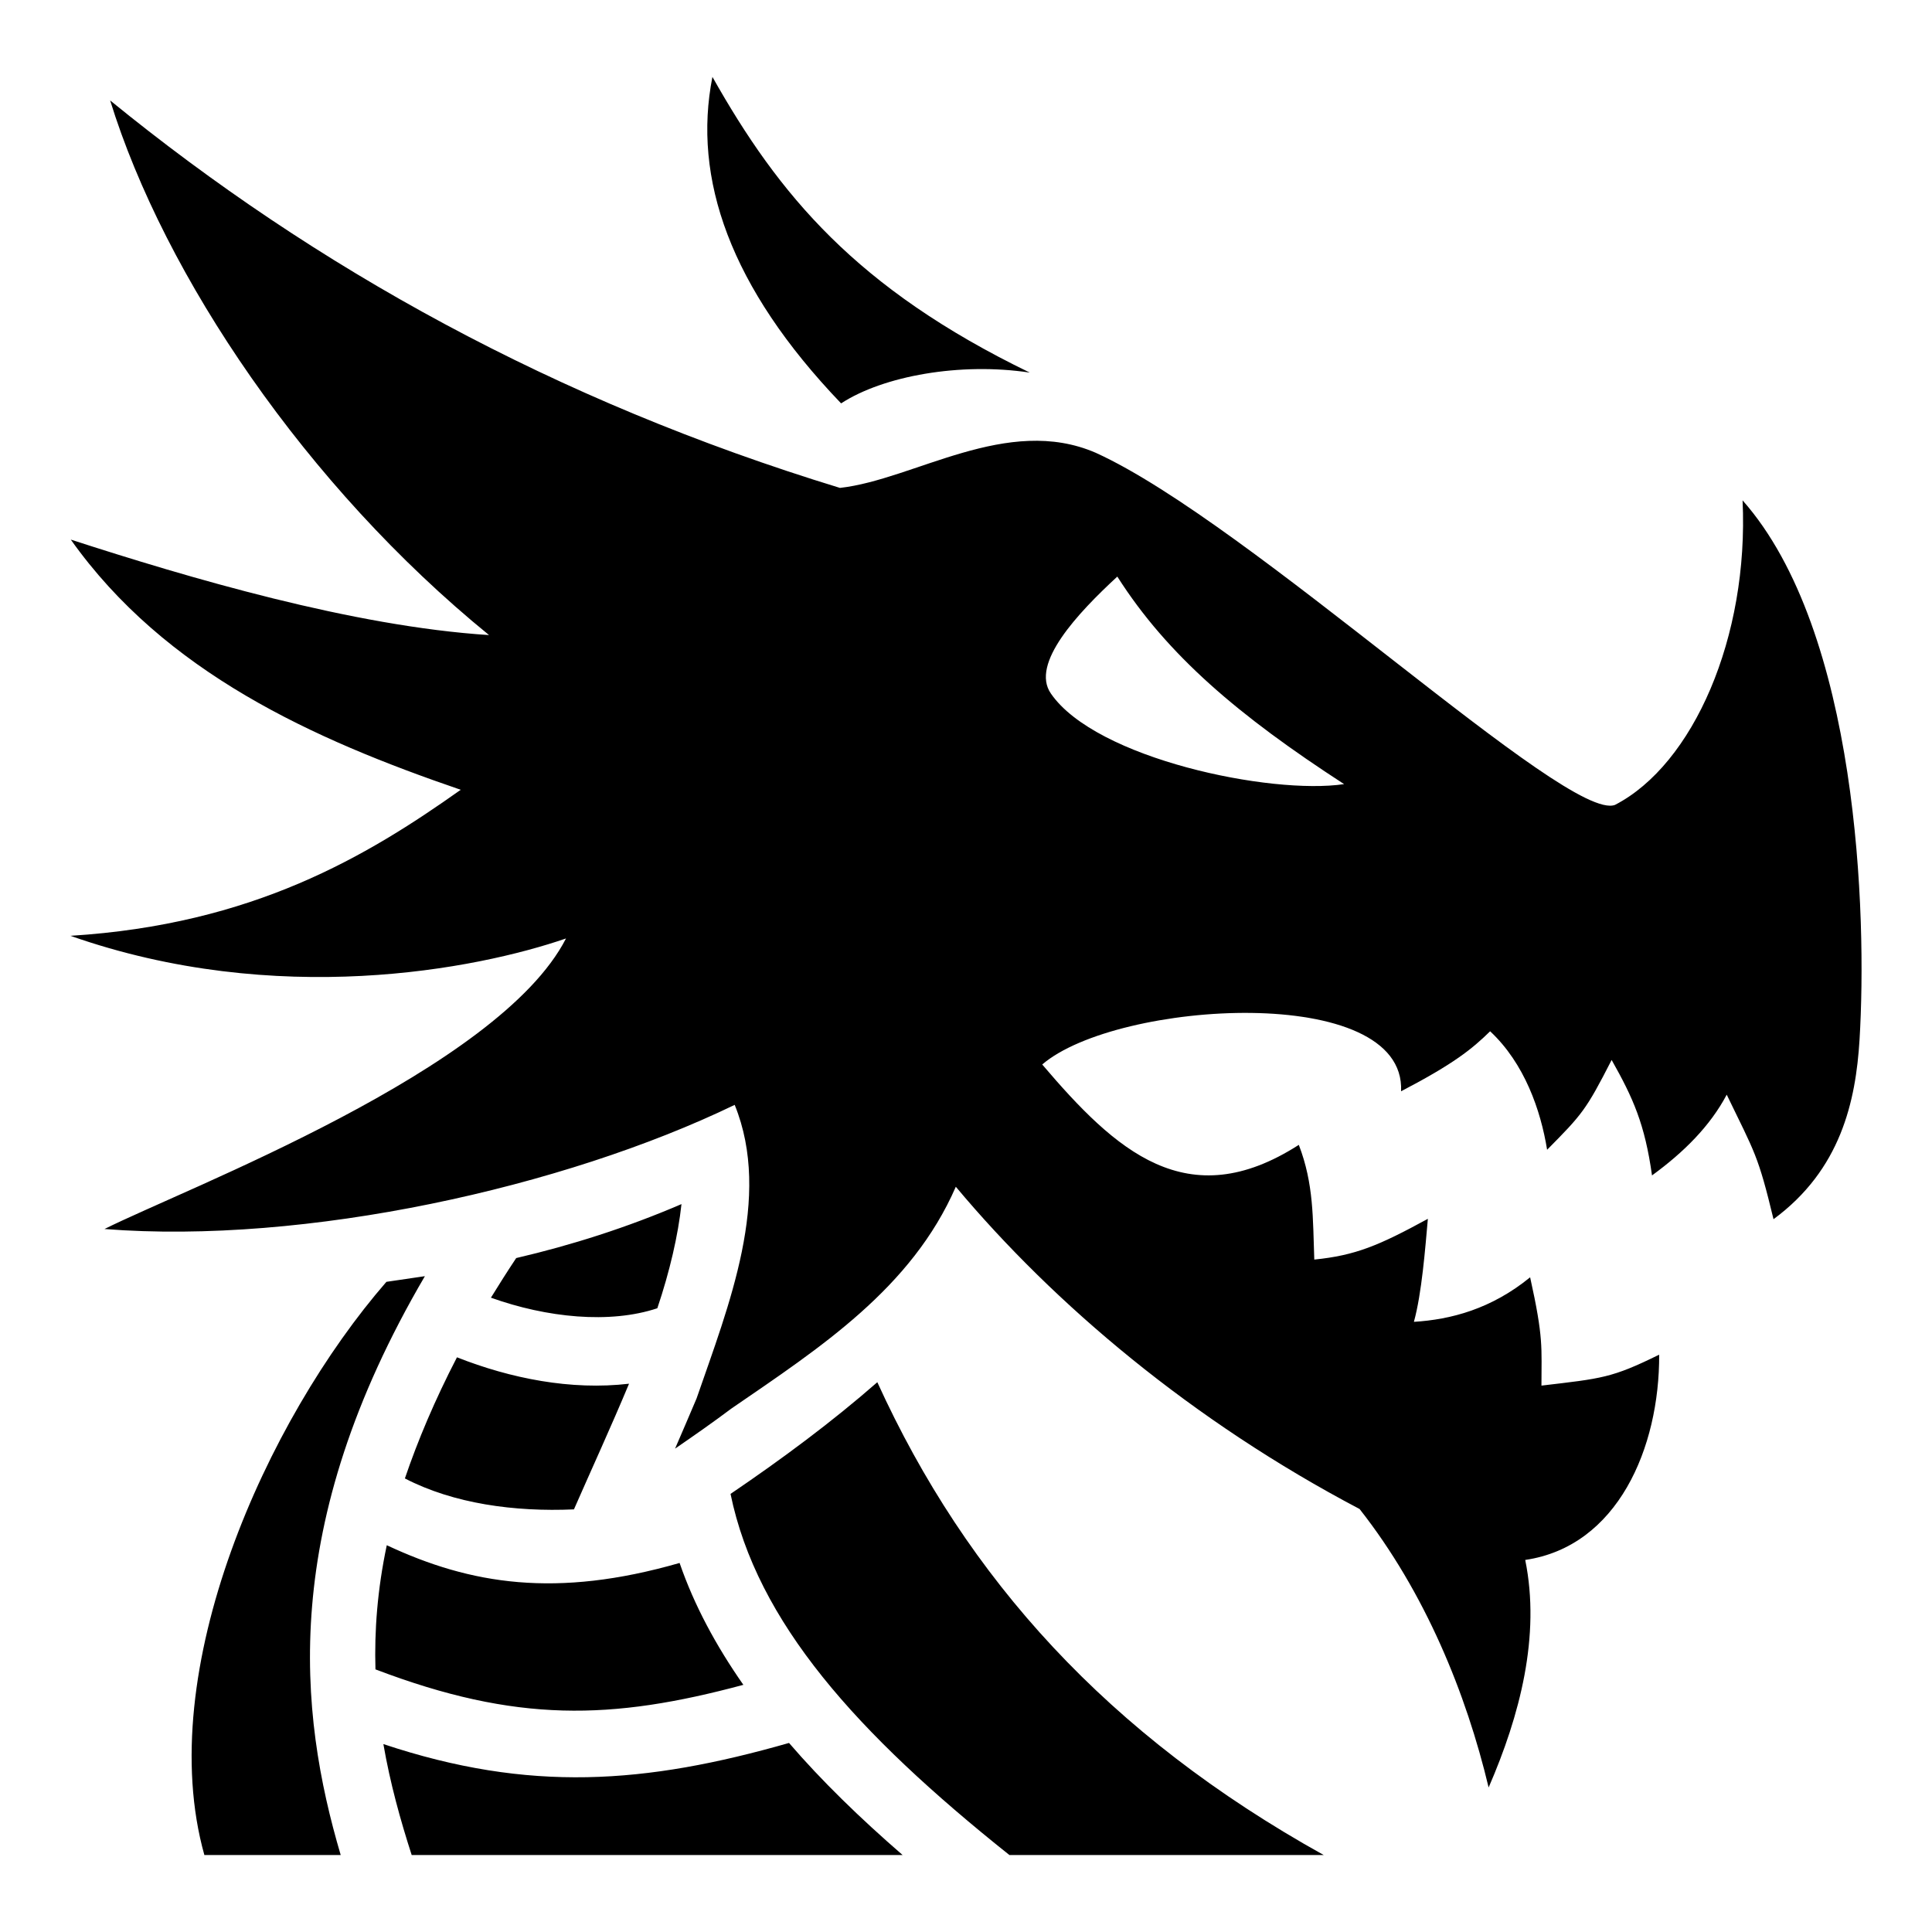
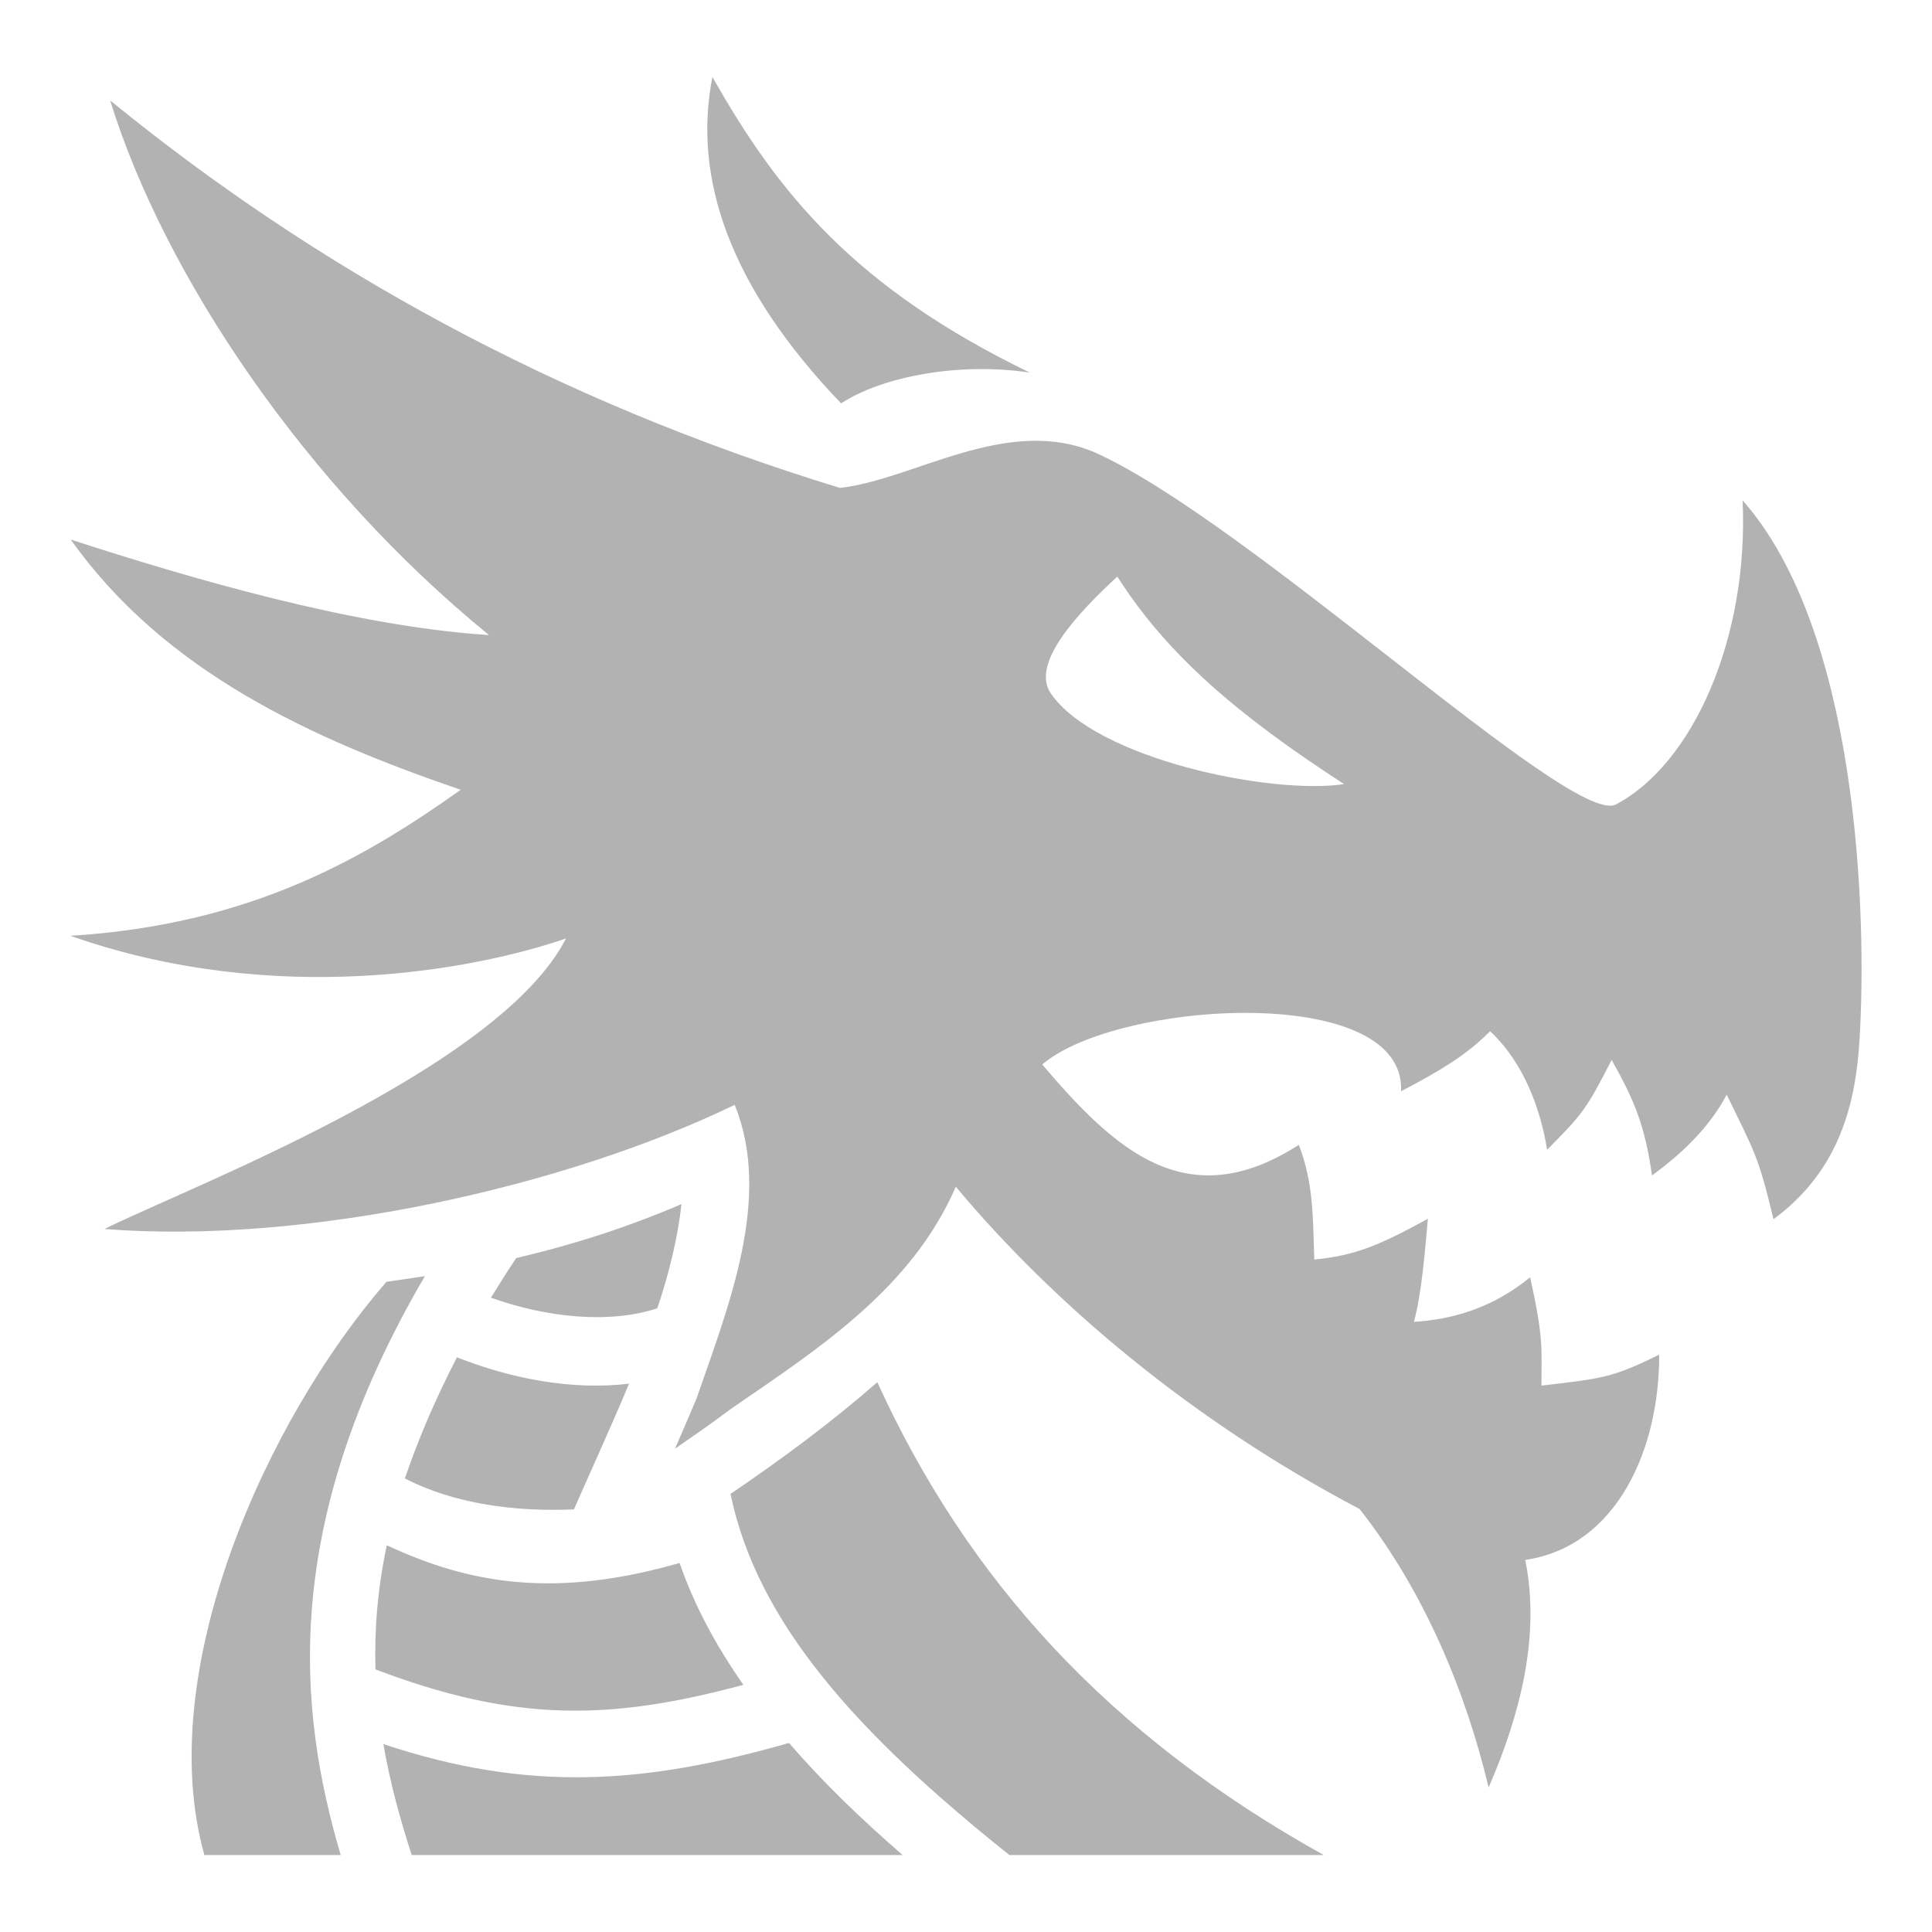
<svg xmlns="http://www.w3.org/2000/svg" style="height: 512px; width: 512px;" viewBox="0 0 512 512">
  <g class="" style="touch-action: none;" transform="translate(0,0)">
-     <path d="M188.8 20.38c-5.3 26.85 4.6 55.74 34.1 86.52 11.2-7.29 31.6-10.94 50-8.16-46-22.31-66.5-47.13-84.1-78.36zM29.19 26.62C43.56 73.08 81.09 128.8 129.6 168.3 93.51 166 49.93 153.1 18.76 143c24.96 35.2 64.17 52.9 103.34 66.3C97.13 227 66.99 245 18.66 248c54.64 19.2 107.54 8.9 131.34.7-17.9 34.9-100.72 66.2-122.31 77 53.26 4.2 121.71-11 167.01-32.9 10 24.6-1.6 53.2-10.1 77.8-1.9 4.5-3.8 8.9-5.7 13.3 5.1-3.5 10.1-7 14.9-10.6 23.6-16.2 47.8-31.9 59.5-58.8 26.1 31.2 62.7 62.1 107 85.4 17.4 22.1 28.3 49 34.2 73.8 8.3-19.1 13.8-40.2 9.7-60.3 24.5-3.6 35.6-29.7 35.5-54.4-12.6 6.2-15.1 6.3-31.2 8.2 0-10.1.6-12.5-3-28.7-10.3 8.4-21 11.2-30.8 11.8 2.1-7.6 3-19.5 3.7-27.3-13 7.1-19.2 9.7-30.1 10.8-.4-10.9-.1-20-4.1-30.4-29.6 19-48.6 1.5-68-21.3 19.8-17 96.4-21.8 95.1 7.1 14-7.3 18.8-11.2 23.6-15.9 9.1 8.5 13.4 20.9 15.1 31.4 9.3-9.4 10.3-10.5 17.1-23.8 5.7 10.1 8.8 17 10.7 30.6 8.5-6.2 15.4-13.1 19.8-21.4 7.5 15.5 8.3 16 12.4 33 17.8-13.1 21.8-31.2 22.8-47.6 2-33-.3-108.2-31-142.9 1.7 36.3-13.1 70-33.8 80.7-12.6 4.9-96.5-74.6-137.6-93.3-23.5-10.2-48.1 7.1-67.8 9.3C147 106.2 83.57 70.94 29.19 26.62zM296.1 152.8c13.3 20.9 32.2 36.9 60.1 55-19.4 2.9-65.8-6.7-77.7-24-5.5-7.9 7.1-21.3 17.6-31zM180.6 319.1c-14.4 6.2-29.2 10.9-43.8 14.3-2.4 3.6-4.6 7.1-6.7 10.5 14.8 5.3 31.5 7 44.1 2.8 3.3-9.8 5.5-19.3 6.4-27.6zm-68 19.1l-10.2 1.5c-31.81 36.6-61.9 103.2-48.24 151.9h36.13c-11.12-37.7-16.53-87.1 22.31-153.4zm8.5 21.5c-5.9 11.4-10.4 22.1-13.8 32.1 12.9 6.7 29.1 8.9 44.8 8.2 4.6-10.5 9.8-21.8 14.6-33.3-15.4 1.8-31.4-1.4-45.6-7zm111.4 6.6c-12 10.5-25.2 20.3-38.9 29.6 7 34 33.4 63.4 73.9 95.7h83.3c-57.2-31.8-94.6-73.3-118.3-125.3zm-130 43.2c-2.5 11.8-3.3 22.7-3 32.9 37.3 14.2 62.5 13.5 97.5 4.1-7.2-10.3-13-21-16.9-32.3-32.7 9.4-55.4 5.7-77.6-4.7zm106.6 52.4c-38.1 10.9-68.8 13.2-107.5.3 1.8 10.4 4.5 20.1 7.5 29.4h130.1c-11.3-9.8-21.4-19.6-30.1-29.7z" fill="$gray-light" fill-opacity="1" />
+     <path d="M188.8 20.38c-5.3 26.85 4.6 55.74 34.1 86.52 11.2-7.29 31.6-10.94 50-8.16-46-22.31-66.5-47.13-84.1-78.36zM29.19 26.62C43.56 73.08 81.09 128.8 129.6 168.3 93.51 166 49.93 153.1 18.76 143c24.96 35.2 64.17 52.9 103.34 66.3C97.13 227 66.99 245 18.66 248c54.64 19.2 107.54 8.9 131.34.7-17.9 34.9-100.72 66.2-122.31 77 53.26 4.2 121.71-11 167.01-32.9 10 24.6-1.6 53.2-10.1 77.8-1.9 4.5-3.8 8.9-5.7 13.3 5.1-3.5 10.1-7 14.9-10.6 23.6-16.2 47.8-31.9 59.5-58.8 26.1 31.2 62.7 62.1 107 85.4 17.4 22.1 28.3 49 34.2 73.8 8.3-19.1 13.8-40.2 9.7-60.3 24.5-3.6 35.6-29.7 35.5-54.4-12.6 6.2-15.1 6.3-31.2 8.2 0-10.1.6-12.5-3-28.7-10.3 8.4-21 11.2-30.8 11.8 2.1-7.6 3-19.5 3.7-27.3-13 7.1-19.2 9.7-30.1 10.8-.4-10.9-.1-20-4.1-30.4-29.6 19-48.6 1.5-68-21.3 19.8-17 96.4-21.8 95.1 7.1 14-7.3 18.8-11.2 23.6-15.9 9.1 8.5 13.4 20.9 15.1 31.4 9.3-9.4 10.3-10.5 17.1-23.8 5.7 10.1 8.8 17 10.7 30.6 8.5-6.2 15.4-13.1 19.8-21.4 7.5 15.5 8.3 16 12.4 33 17.8-13.1 21.8-31.2 22.8-47.6 2-33-.3-108.2-31-142.9 1.7 36.3-13.1 70-33.8 80.7-12.6 4.9-96.5-74.6-137.6-93.3-23.5-10.2-48.1 7.1-67.8 9.3C147 106.2 83.57 70.94 29.19 26.62zM296.1 152.8c13.3 20.9 32.2 36.9 60.1 55-19.4 2.9-65.8-6.7-77.7-24-5.5-7.9 7.1-21.3 17.6-31zM180.6 319.1c-14.4 6.2-29.2 10.9-43.8 14.3-2.4 3.6-4.6 7.1-6.7 10.5 14.8 5.3 31.5 7 44.1 2.8 3.3-9.8 5.5-19.3 6.4-27.6zm-68 19.1l-10.2 1.5c-31.81 36.6-61.9 103.2-48.24 151.9h36.13c-11.12-37.7-16.53-87.1 22.31-153.4zm8.5 21.5c-5.9 11.4-10.4 22.1-13.8 32.1 12.9 6.7 29.1 8.9 44.8 8.2 4.6-10.5 9.8-21.8 14.6-33.3-15.4 1.8-31.4-1.4-45.6-7zm111.4 6.6c-12 10.5-25.2 20.3-38.9 29.6 7 34 33.4 63.4 73.9 95.7h83.3c-57.2-31.8-94.6-73.3-118.3-125.3zm-130 43.2c-2.5 11.8-3.3 22.7-3 32.9 37.3 14.2 62.5 13.5 97.5 4.1-7.2-10.3-13-21-16.9-32.3-32.7 9.4-55.4 5.7-77.6-4.7zm106.6 52.4c-38.1 10.9-68.8 13.2-107.5.3 1.8 10.4 4.5 20.1 7.5 29.4h130.1c-11.3-9.8-21.4-19.6-30.1-29.7z" fill="#b2b2b2" fill-opacity="1" />
  </g>
</svg>
